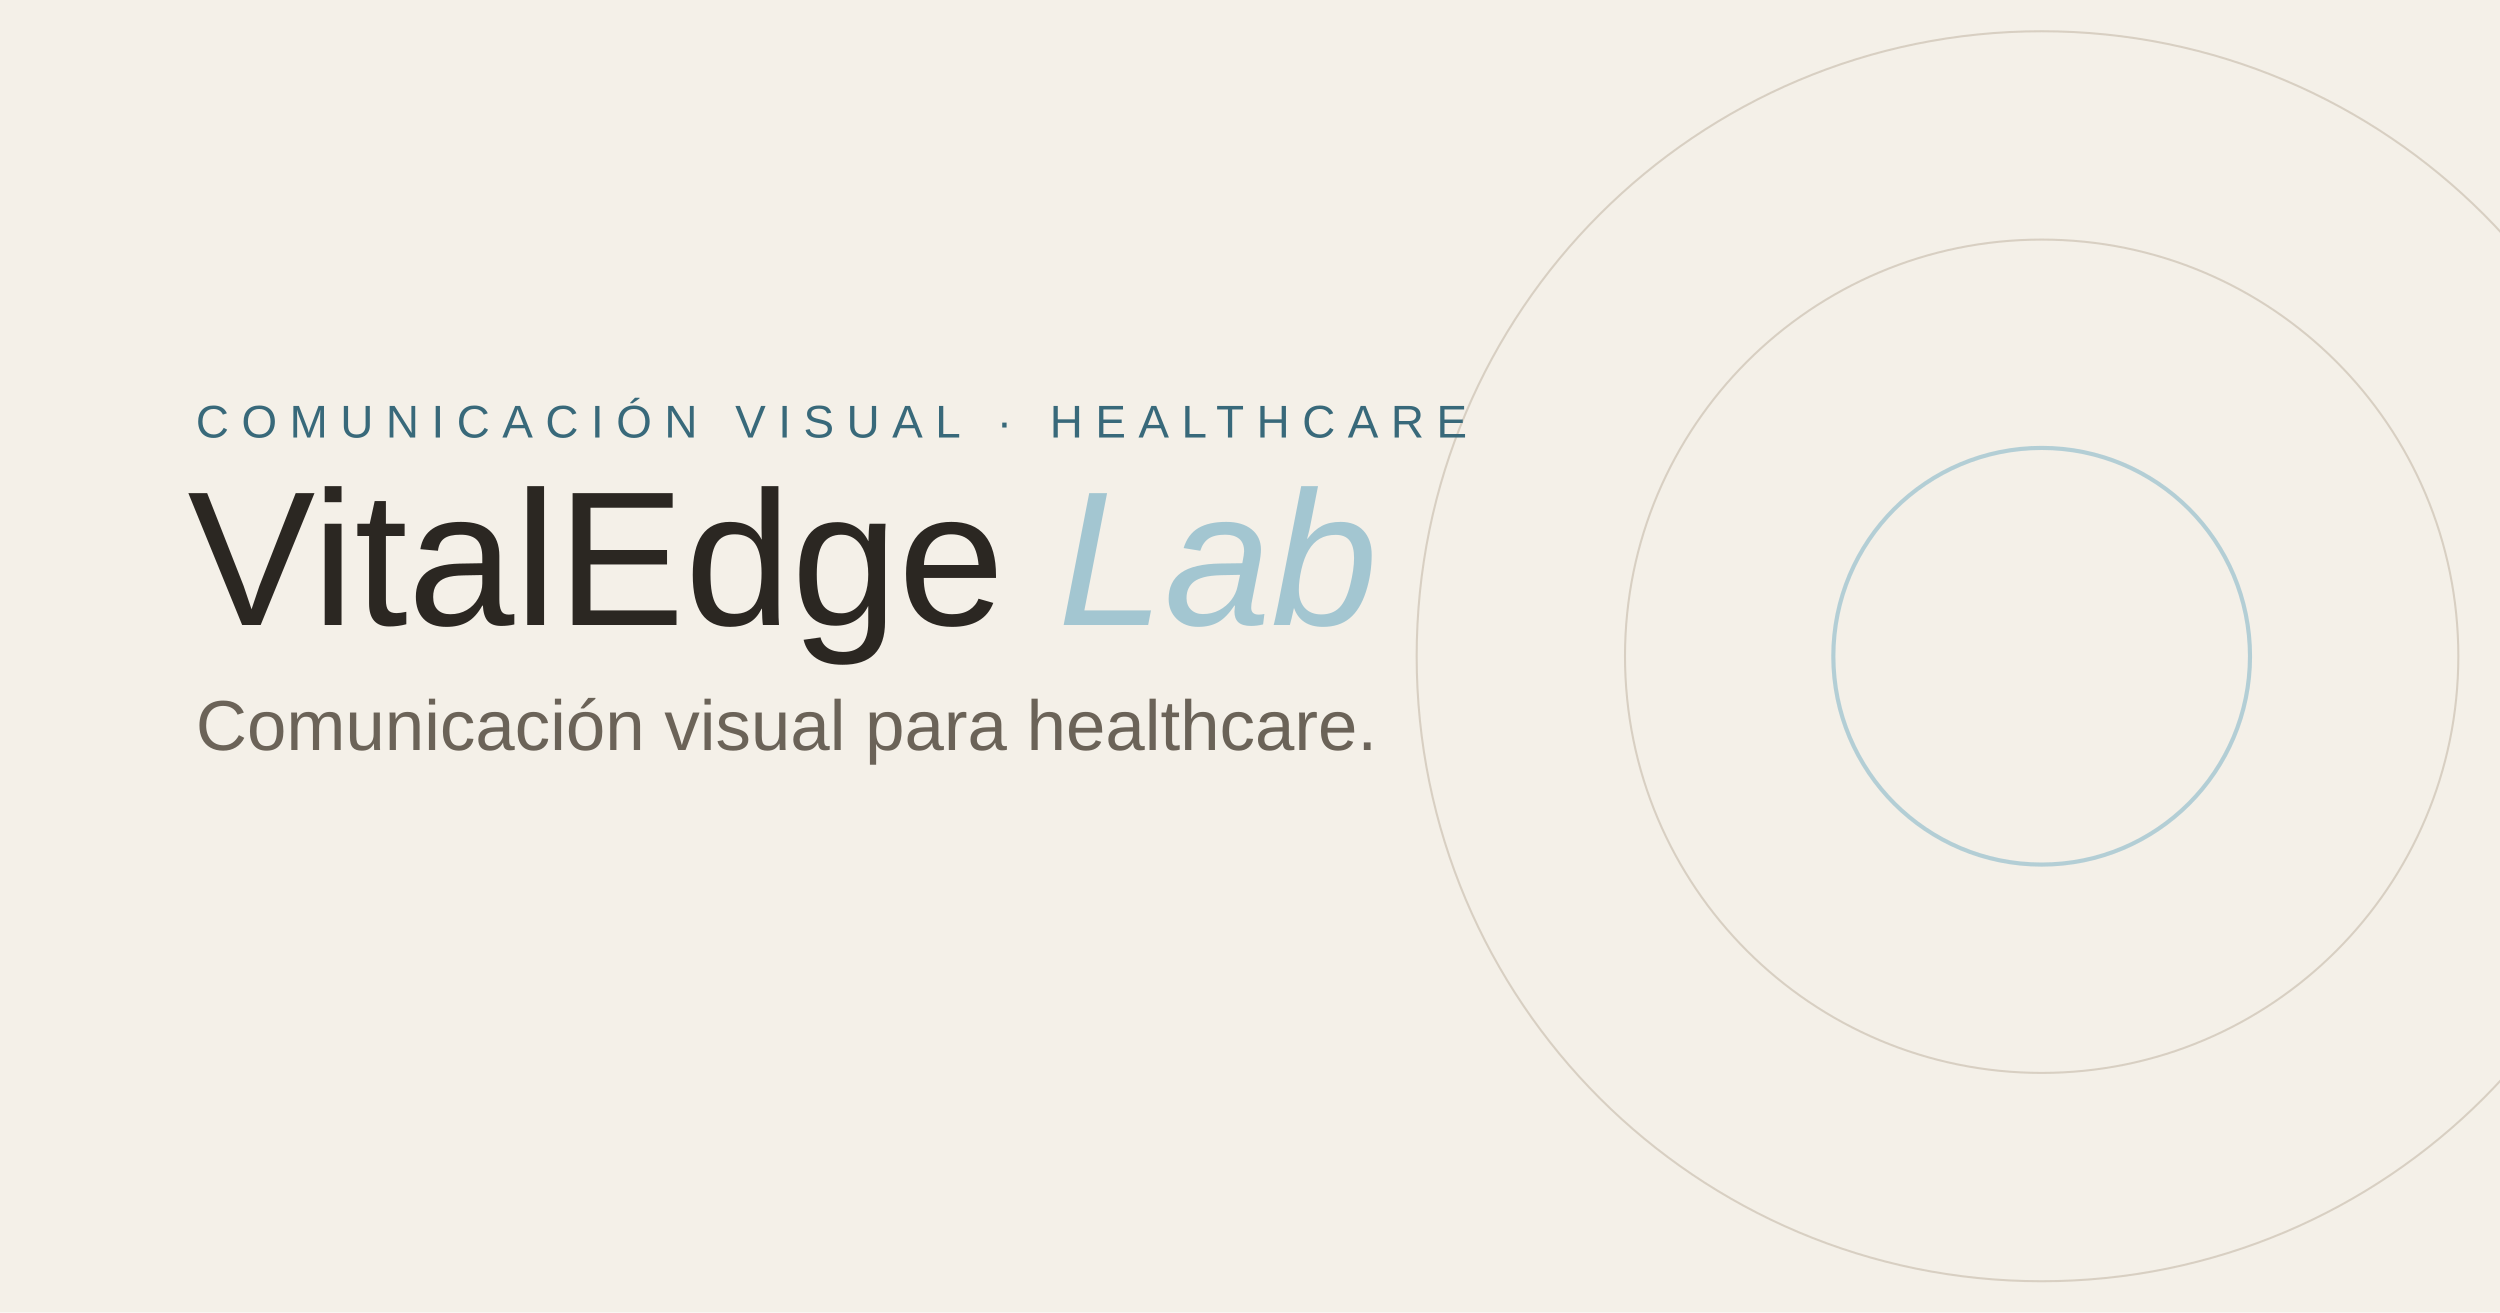
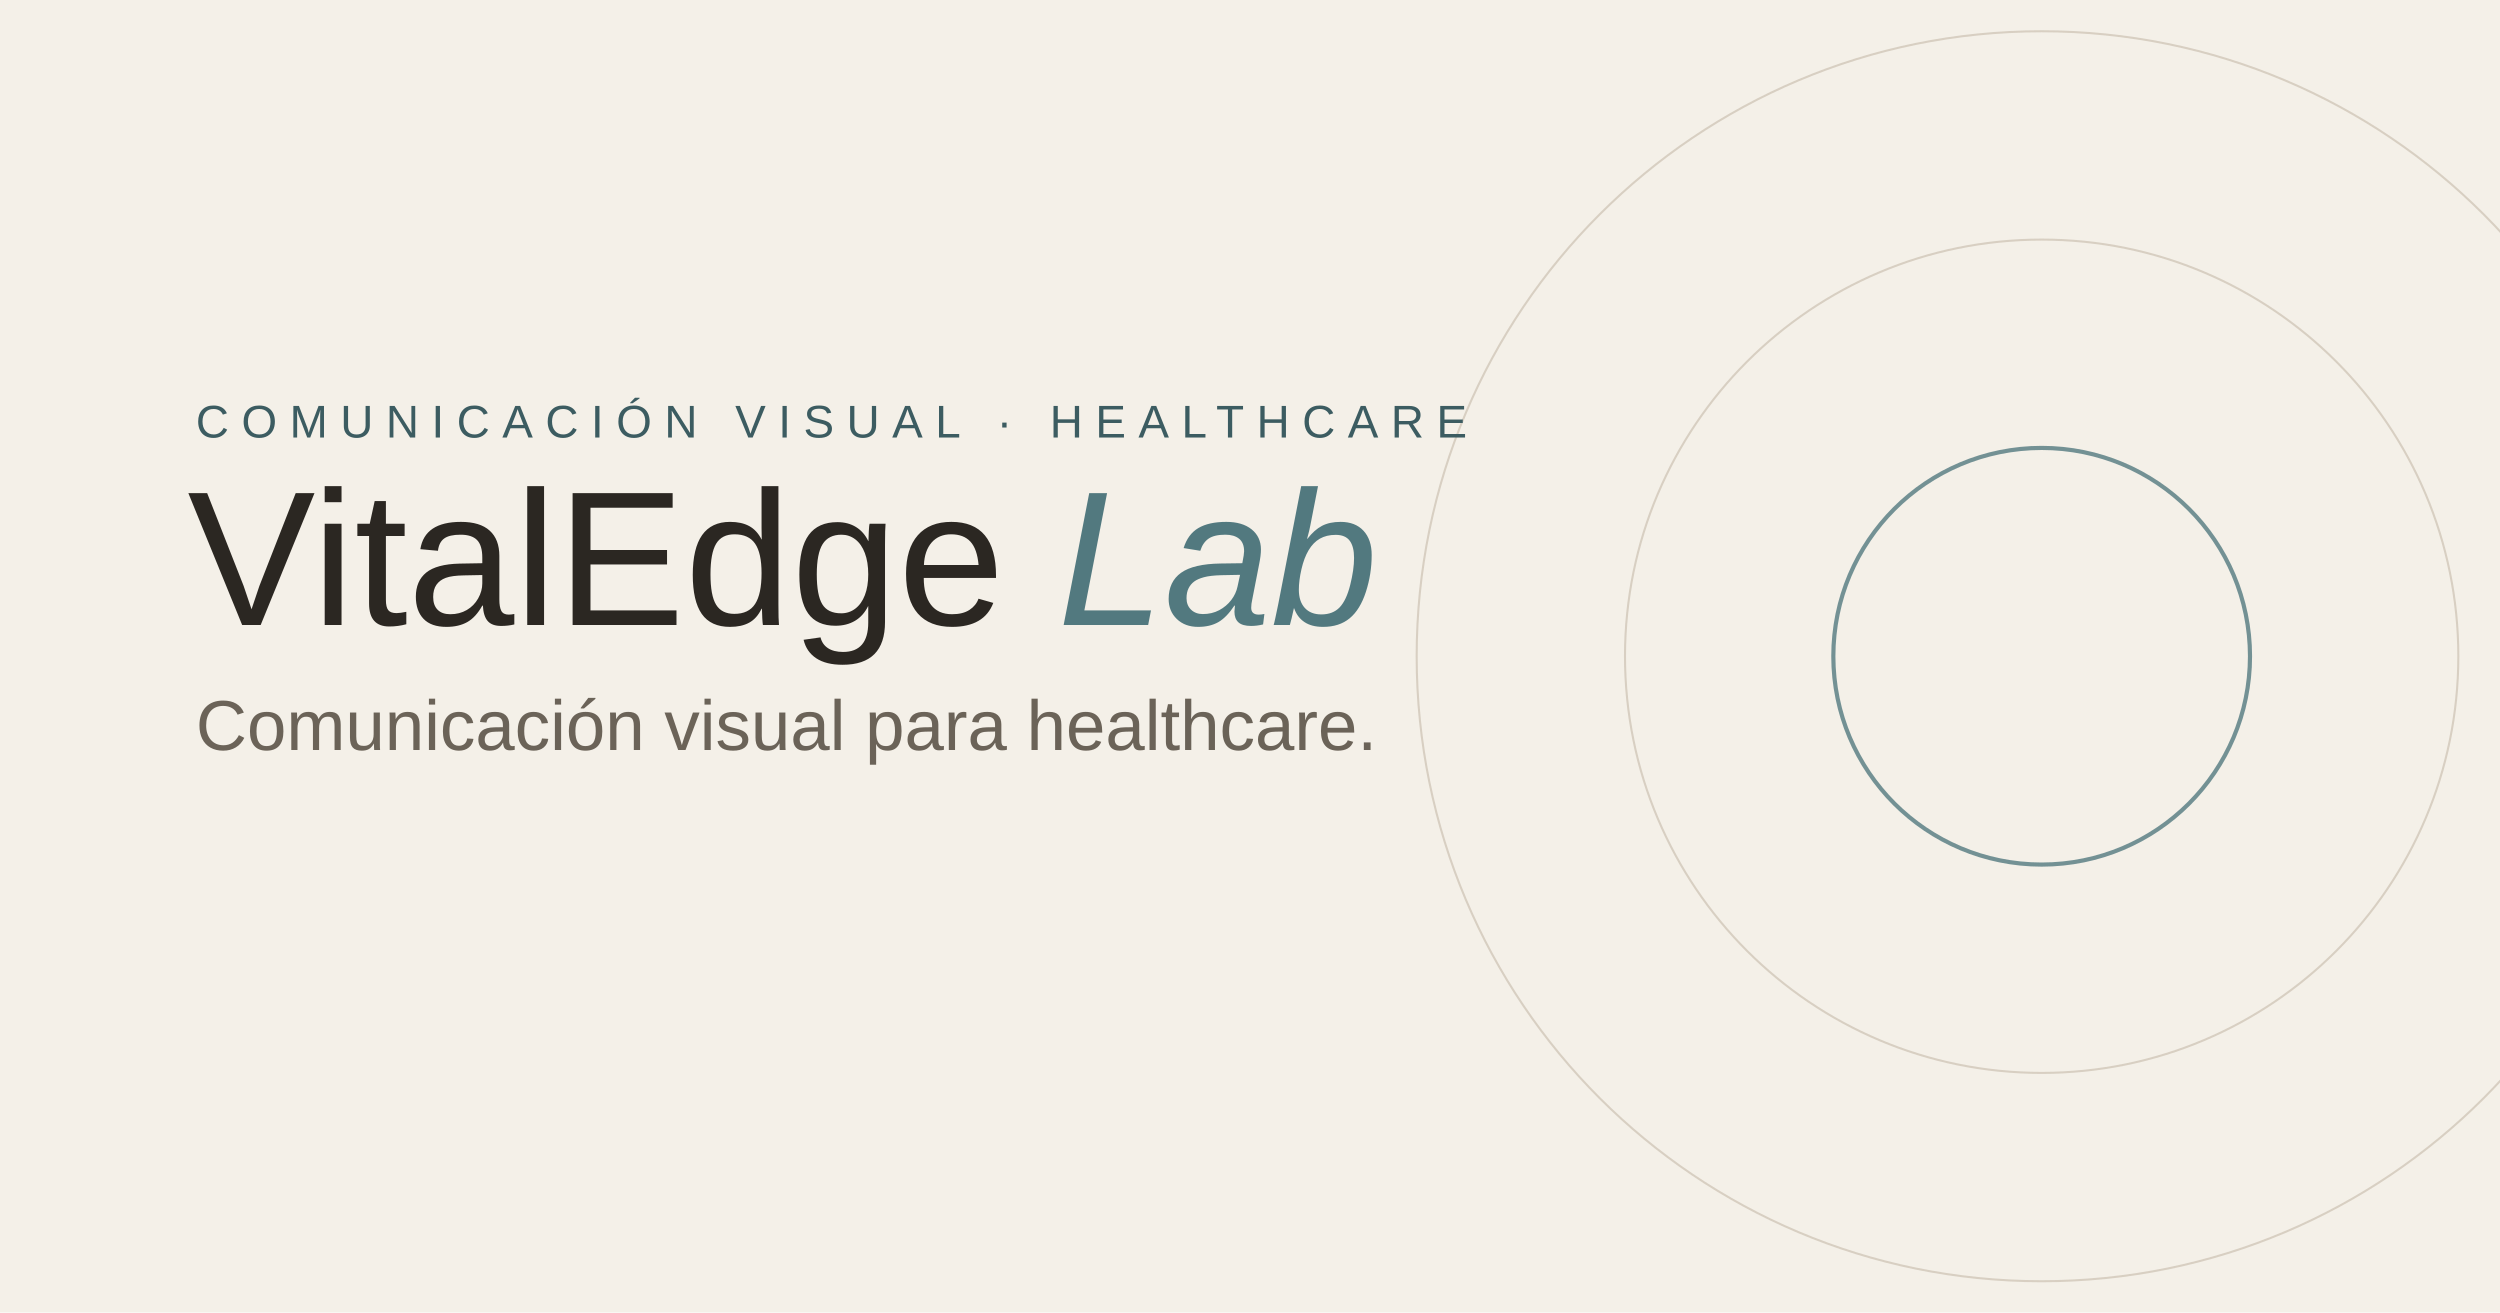
<svg xmlns="http://www.w3.org/2000/svg" width="1200" height="630" viewBox="0 0 1200 630" role="img" aria-label="VitalEdge Lab — Comunicación visual para healthcare">
  <rect width="1200" height="630" fill="#F4F0E8" />
  <g fill="none" stroke="#BBAE9C" opacity="0.5">
    <circle cx="980" cy="315" r="300" />
    <circle cx="980" cy="315" r="200" />
  </g>
-   <circle cx="980" cy="315" r="100" fill="none" stroke="#a3c6d1" stroke-width="2" opacity="0.8" />
+   <circle cx="980" cy="315" r="100" fill="none" stroke="#52797f" stroke-width="2" opacity="0.8" />
  <text x="90" y="300" font-family="'Hanken Grotesk', Arial, sans-serif" font-size="92" fill="#2B2722">
-     VitalEdge <tspan font-style="italic" fill="#a3c6d1">Lab</tspan>
+     VitalEdge <tspan font-style="italic" fill="#52797f">Lab</tspan>
  </text>
  <text x="94" y="360" font-family="'Hanken Grotesk', Arial, sans-serif" font-size="34" fill="#6B6358">
    Comunicación visual para healthcare.
  </text>
-   <text x="94" y="210" font-family="Arial, sans-serif" font-size="22" letter-spacing="6" fill="#38697a">
+   <text x="94" y="210" font-family="Arial, sans-serif" font-size="22" letter-spacing="6" fill="#3c5c61">
    COMUNICACIÓN VISUAL · HEALTHCARE
  </text>
</svg>
